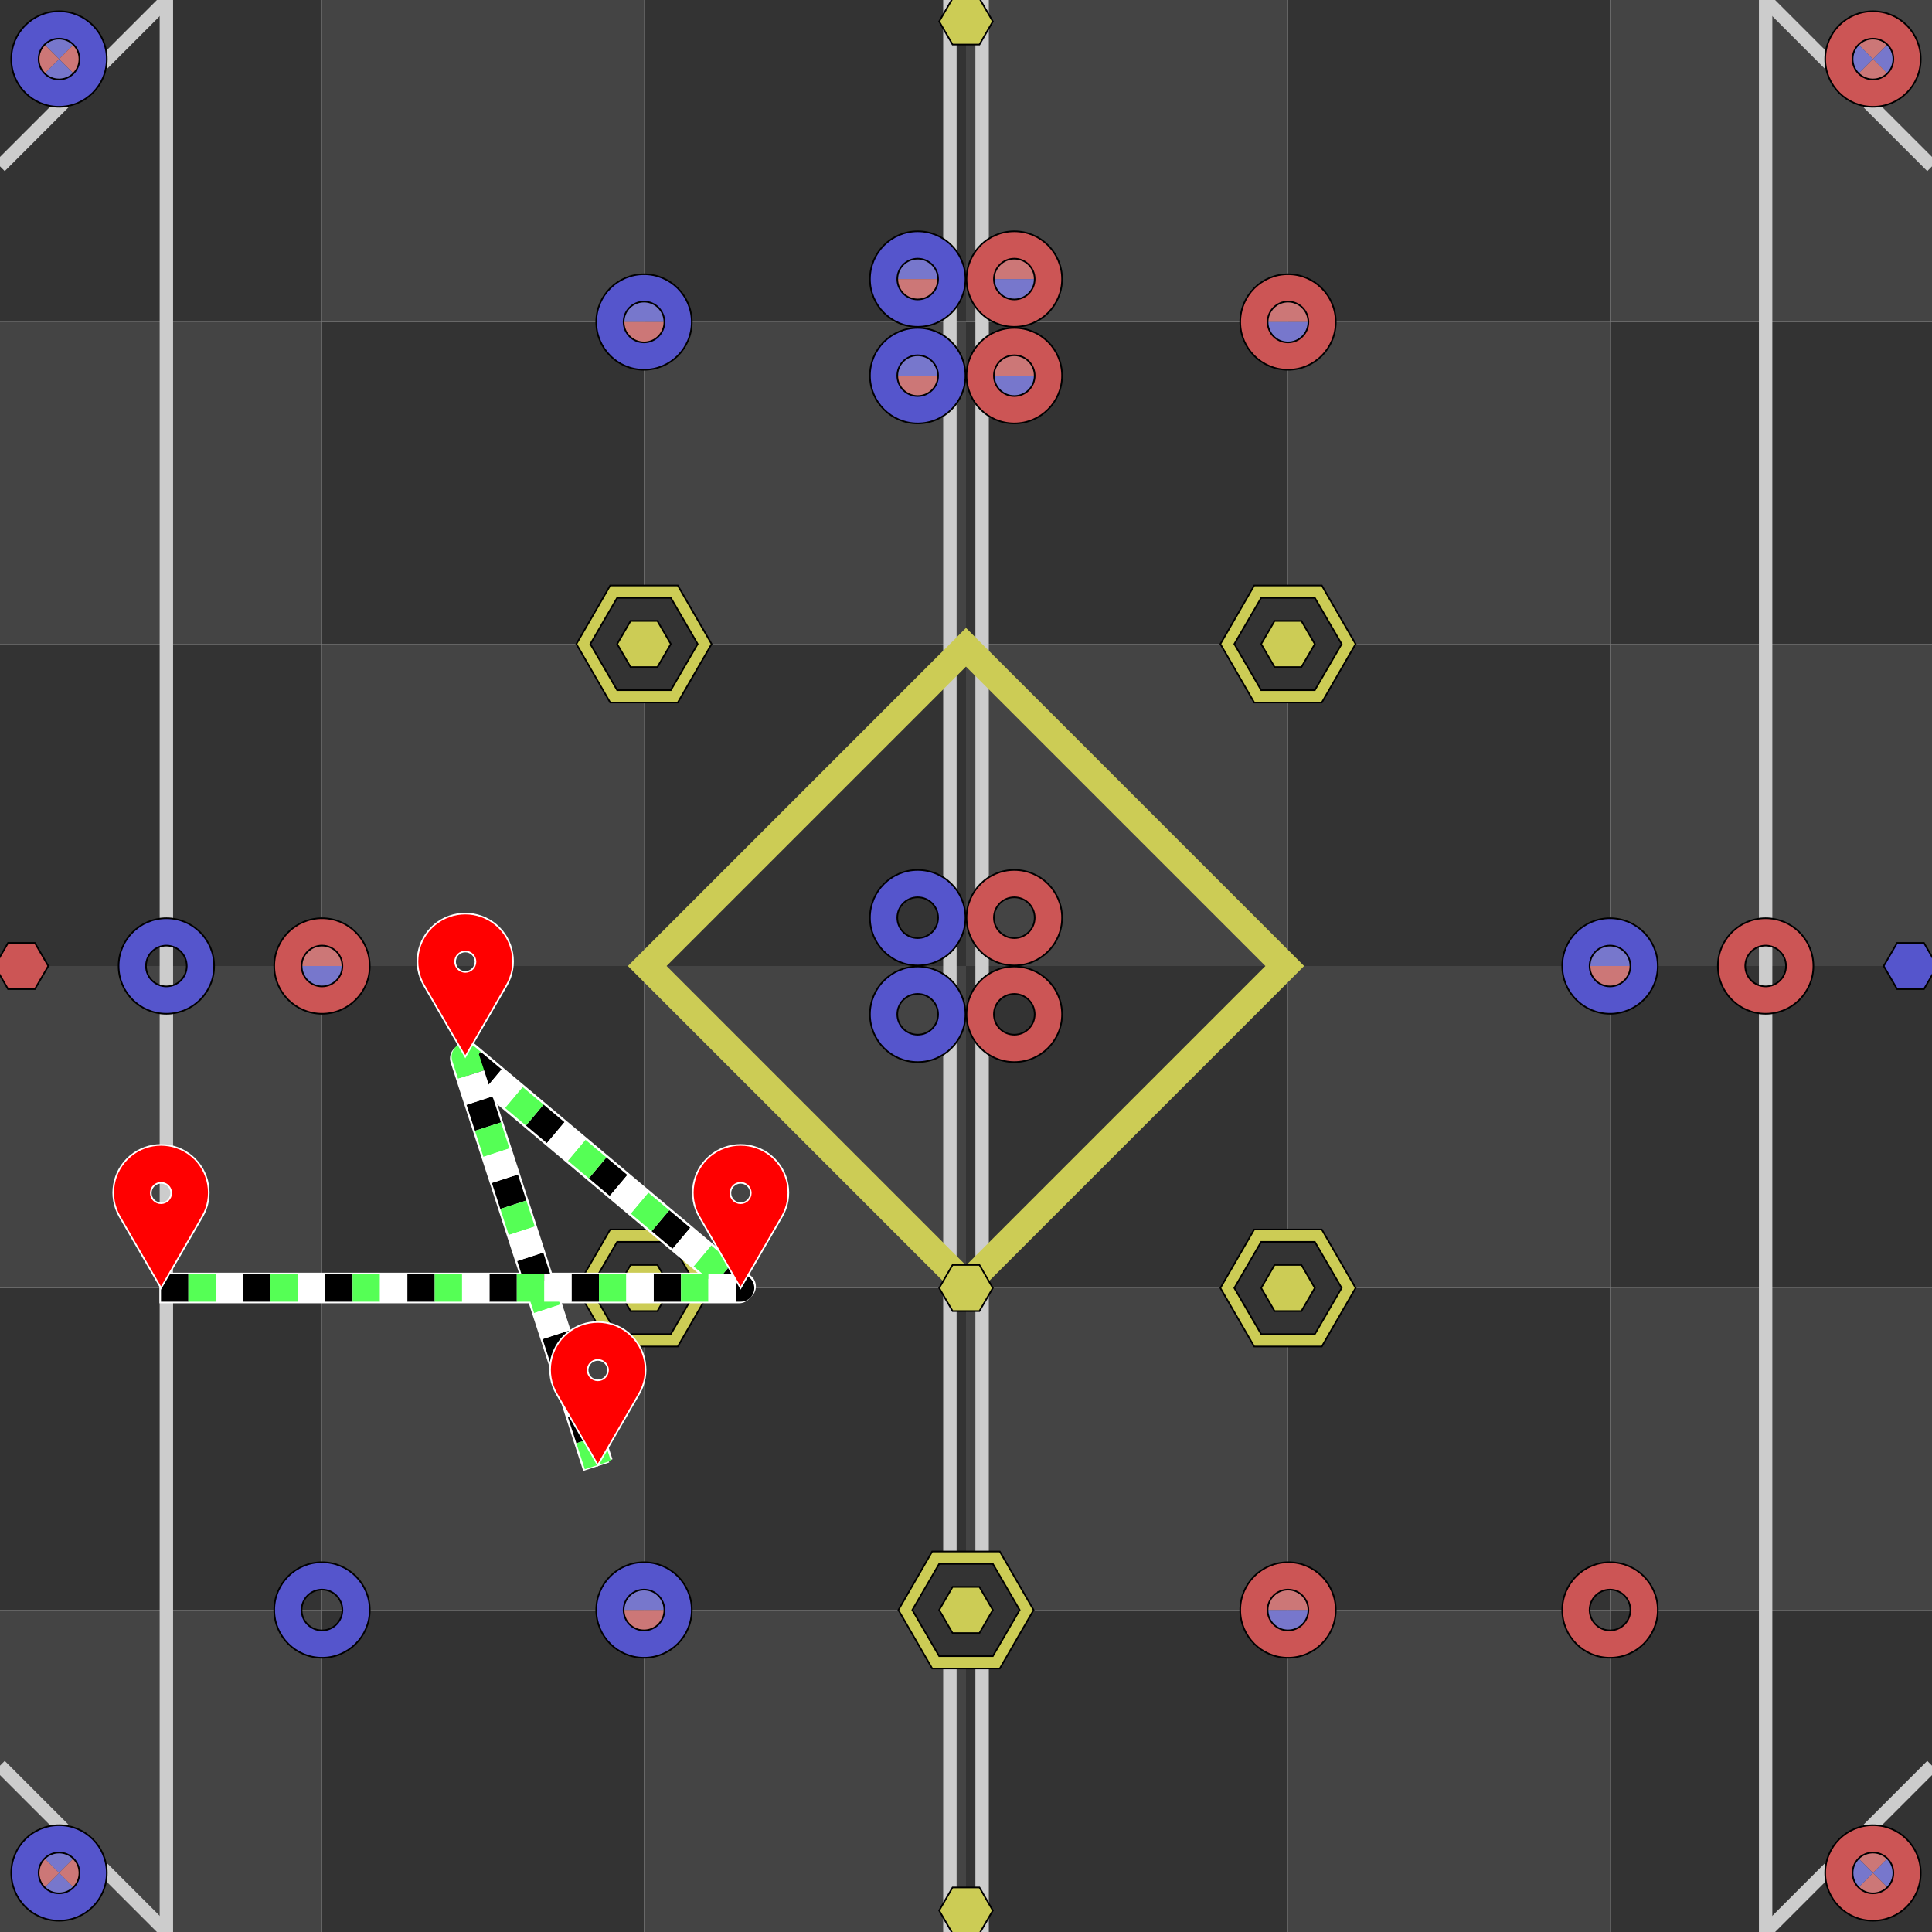
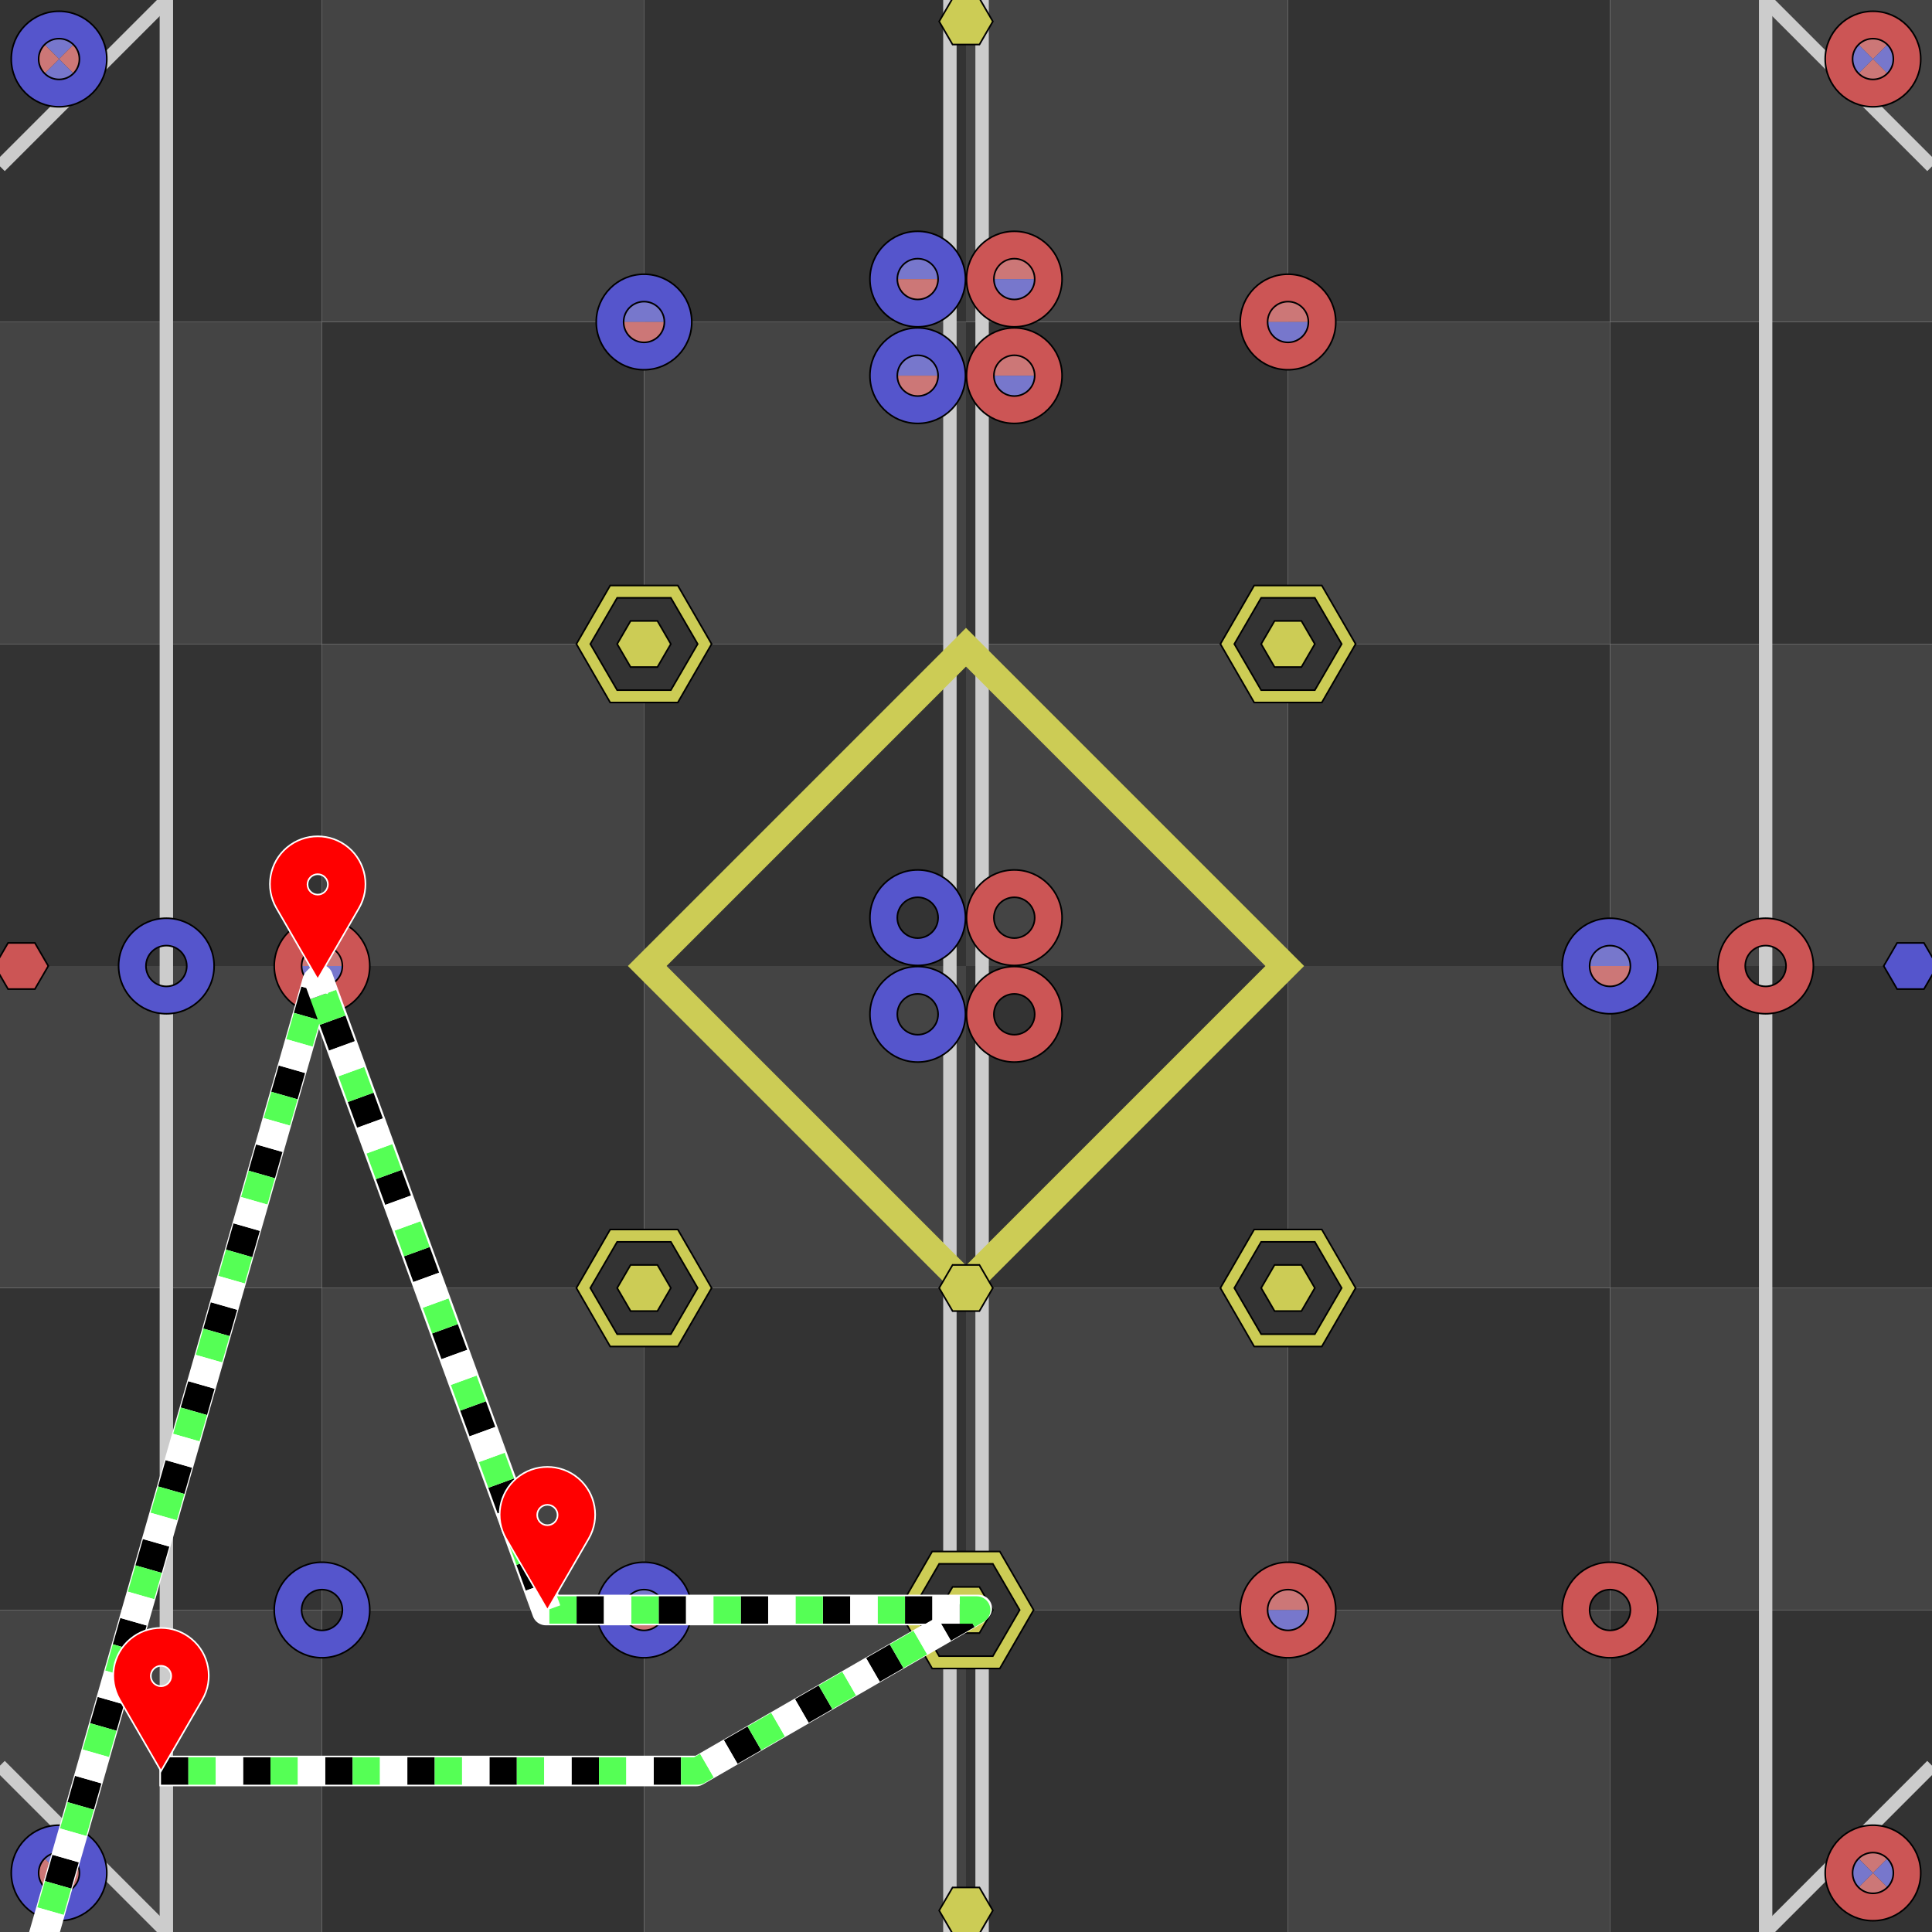
<svg xmlns="http://www.w3.org/2000/svg" version="1.1" width="600" height="600" viewBox="-1800 -1800 3600 3600">
  <g transform="scale(1, -1)">
    <rect x="-1800" y="-1800" width="600" height="600" fill="#444444" />
    <rect x="-1800" y="-1200" width="600" height="600" fill="#333333" />
    <rect x="-1800" y="-600" width="600" height="600" fill="#444444" />
    <rect x="-1800" y="0" width="600" height="600" fill="#333333" />
    <rect x="-1800" y="600" width="600" height="600" fill="#444444" />
    <rect x="-1800" y="1200" width="600" height="600" fill="#333333" />
    <rect x="-1200" y="-1800" width="600" height="600" fill="#333333" />
    <rect x="-1200" y="-1200" width="600" height="600" fill="#444444" />
    <rect x="-1200" y="-600" width="600" height="600" fill="#333333" />
    <rect x="-1200" y="0" width="600" height="600" fill="#444444" />
    <rect x="-1200" y="600" width="600" height="600" fill="#333333" />
    <rect x="-1200" y="1200" width="600" height="600" fill="#444444" />
    <rect x="-600" y="-1800" width="600" height="600" fill="#444444" />
    <rect x="-600" y="-1200" width="600" height="600" fill="#333333" />
    <rect x="-600" y="-600" width="600" height="600" fill="#444444" />
    <rect x="-600" y="0" width="600" height="600" fill="#333333" />
    <rect x="-600" y="600" width="600" height="600" fill="#444444" />
    <rect x="-600" y="1200" width="600" height="600" fill="#333333" />
    <rect x="0" y="-1800" width="600" height="600" fill="#333333" />
    <rect x="0" y="-1200" width="600" height="600" fill="#444444" />
    <rect x="0" y="-600" width="600" height="600" fill="#333333" />
    <rect x="0" y="0" width="600" height="600" fill="#444444" />
    <rect x="0" y="600" width="600" height="600" fill="#333333" />
    <rect x="0" y="1200" width="600" height="600" fill="#444444" />
    <rect x="600" y="-1800" width="600" height="600" fill="#444444" />
    <rect x="600" y="-1200" width="600" height="600" fill="#333333" />
    <rect x="600" y="-600" width="600" height="600" fill="#444444" />
    <rect x="600" y="0" width="600" height="600" fill="#333333" />
    <rect x="600" y="600" width="600" height="600" fill="#444444" />
    <rect x="600" y="1200" width="600" height="600" fill="#333333" />
    <rect x="1200" y="-1800" width="600" height="600" fill="#333333" />
    <rect x="1200" y="-1200" width="600" height="600" fill="#444444" />
    <rect x="1200" y="-600" width="600" height="600" fill="#333333" />
    <rect x="1200" y="0" width="600" height="600" fill="#444444" />
    <rect x="1200" y="600" width="600" height="600" fill="#333333" />
    <rect x="1200" y="1200" width="600" height="600" fill="#444444" />
    <line x1="-1490" y1="-1800" x2="-1490" y2="1800" stroke="#cccccc" stroke-width="25" />
    <line x1="-30" y1="-1800" x2="-30" y2="1800" stroke="#cccccc" stroke-width="25" />
    <line x1="30" y1="-1800" x2="30" y2="1800" stroke="#cccccc" stroke-width="25" />
    <line x1="1490" y1="-1800" x2="1490" y2="1800" stroke="#cccccc" stroke-width="25" />
    <line x1="-1800" y1="-1490" x2="-1490" y2="-1800" stroke="#cccccc" stroke-width="25" />
    <line x1="1800" y1="-1490" x2="1490" y2="-1800" stroke="#cccccc" stroke-width="25" />
    <line x1="-1800" y1="1490" x2="-1490" y2="1800" stroke="#cccccc" stroke-width="25" />
    <line x1="1800" y1="1490" x2="1490" y2="1800" stroke="#cccccc" stroke-width="25" />
    <rect x="-420" y="-420" width="840" height="840" transform="rotate(45)" stroke="#cccc55" fill="none" stroke-width="51" />
    <polygon points="-1710,0 -1735,43 -1785,43 -1810,0 -1785,-43 -1735,-43" fill="#cc5555" stroke="#000000" stroke-width="3" />
    <polygon points="1810,0 1785,43 1735,43 1710,0 1735,-43 1785,-43" fill="#5555cc" stroke="#000000" stroke-width="3" />
    <polygon points="50,1760 25,1803 -25,1803 -50,1760 -25,1717 25,1717" fill="#cccc55" stroke="#000000" stroke-width="3" />
    <polygon points="50,-600 25,-557 -25,-557 -50,-600 -25,-643 25,-643" fill="#cccc55" stroke="#000000" stroke-width="3" />
    <polygon points="50,-1760 25,-1717 -25,-1717 -50,-1760 -25,-1803 25,-1803" fill="#cccc55" stroke="#000000" stroke-width="3" />
    <polygon points="-474,600 -537,709 -663,709 -726,600 -663,491 -537,491" fill="#cccc55" stroke="#000000" stroke-width="3" />
    <polygon points="-500,600 -550,686 -650,686 -700,600 -650,514 -550,514" fill="#333333" stroke="#000000" stroke-width="3" />
    <polygon points="-550,600 -575,643 -625,643 -650,600 -625,557 -575,557" fill="#cccc55" stroke="#000000" stroke-width="3" />
    <polygon points="726,600 663,709 537,709 474,600 537,491 663,491" fill="#cccc55" stroke="#000000" stroke-width="3" />
    <polygon points="700,600 650,686 550,686 500,600 550,514 650,514" fill="#333333" stroke="#000000" stroke-width="3" />
    <polygon points="650,600 625,643 575,643 550,600 575,557 625,557" fill="#cccc55" stroke="#000000" stroke-width="3" />
    <polygon points="-474,-600 -537,-491 -663,-491 -726,-600 -663,-709 -537,-709" fill="#cccc55" stroke="#000000" stroke-width="3" />
    <polygon points="-500,-600 -550,-514 -650,-514 -700,-600 -650,-686 -550,-686" fill="#333333" stroke="#000000" stroke-width="3" />
    <polygon points="-550,-600 -575,-557 -625,-557 -650,-600 -625,-643 -575,-643" fill="#cccc55" stroke="#000000" stroke-width="3" />
    <polygon points="726,-600 663,-491 537,-491 474,-600 537,-709 663,-709" fill="#cccc55" stroke="#000000" stroke-width="3" />
    <polygon points="700,-600 650,-514 550,-514 500,-600 550,-686 650,-686" fill="#333333" stroke="#000000" stroke-width="3" />
    <polygon points="650,-600 625,-557 575,-557 550,-600 575,-643 625,-643" fill="#cccc55" stroke="#000000" stroke-width="3" />
    <polygon points="126,-1200 63,-1091 -63,-1091 -126,-1200 -63,-1309 63,-1309" fill="#cccc55" stroke="#000000" stroke-width="3" />
    <polygon points="100,-1200 50,-1114 -50,-1114 -100,-1200 -50,-1286 50,-1286" fill="#333333" stroke="#000000" stroke-width="3" />
    <polygon points="50,-1200 25,-1157 -25,-1157 -50,-1200 -25,-1243 25,-1243" fill="#cccc55" stroke="#000000" stroke-width="3" />
    <path d="M 1690,1690 l -63,63 a 89,89 0 0,0 126,0 z" fill="#cc7777" />
    <path d="M 1690,1690 l 63,63 a 89,89 0 0,0 0,-126 z" fill="#7777cc" />
    <path d="M 1690,1690 l 63,-63 a 89,89 0 0,0 -126,0 z" fill="#cc7777" />
    <path d="M 1690,1690 l -63,-63 a 89,89 0 0,0 0,126 z" fill="#7777cc" />
    <path d="M 1601,1690 a 89 89 0 0 0 178 0 a 89 89 0 0 0 -178 0 z m 51 0 a 38 38 0 0 0 76 0 a 38 38 0 0 0 -76 0 z" fill="#cc5555" stroke="#000000" stroke-width="3" fill-rule="evenodd" />
    <path d="M 1690,-1690 l -63,63 a 89,89 0 0,0 126,0 z" fill="#cc7777" />
    <path d="M 1690,-1690 l 63,63 a 89,89 0 0,0 0,-126 z" fill="#7777cc" />
    <path d="M 1690,-1690 l 63,-63 a 89,89 0 0,0 -126,0 z" fill="#cc7777" />
    <path d="M 1690,-1690 l -63,-63 a 89,89 0 0,0 0,126 z" fill="#7777cc" />
    <path d="M 1601,-1690 a 89 89 0 0 0 178 0 a 89 89 0 0 0 -178 0 z m 51 0 a 38 38 0 0 0 76 0 a 38 38 0 0 0 -76 0 z" fill="#cc5555" stroke="#000000" stroke-width="3" fill-rule="evenodd" />
    <path d="M -1690,1690 l -63,63 a 89,89 0 0,0 126,0 z" fill="#7777cc" />
    <path d="M -1690,1690 l 63,63 a 89,89 0 0,0 0,-126 z" fill="#cc7777" />
    <path d="M -1690,1690 l 63,-63 a 89,89 0 0,0 -126,0 z" fill="#7777cc" />
    <path d="M -1690,1690 l -63,-63 a 89,89 0 0,0 0,126 z" fill="#cc7777" />
    <path d="M -1779,1690 a 89 89 0 0 0 178 0 a 89 89 0 0 0 -178 0 z m 51 0 a 38 38 0 0 0 76 0 a 38 38 0 0 0 -76 0 z" fill="#5555cc" stroke="#000000" stroke-width="3" fill-rule="evenodd" />
    <path d="M -1690,-1690 l -63,63 a 89,89 0 0,0 126,0 z" fill="#7777cc" />
    <path d="M -1690,-1690 l 63,63 a 89,89 0 0,0 0,-126 z" fill="#cc7777" />
    <path d="M -1690,-1690 l 63,-63 a 89,89 0 0,0 -126,0 z" fill="#7777cc" />
    <path d="M -1690,-1690 l -63,-63 a 89,89 0 0,0 0,126 z" fill="#cc7777" />
    <path d="M -1779,-1690 a 89 89 0 0 0 178 0 a 89 89 0 0 0 -178 0 z m 51 0 a 38 38 0 0 0 76 0 a 38 38 0 0 0 -76 0 z" fill="#5555cc" stroke="#000000" stroke-width="3" fill-rule="evenodd" />
    <path d="M 1,1280 a 89,89 0 1,0 178,0" fill="#cc7777" />
    <path d="M 1,1280 a 89,89 0 1,1 178,0" fill="#7777cc" />
    <path d="M 1,1280 a 89 89 0 0 0 178 0 a 89 89 0 0 0 -178 0 z m 51 0 a 38 38 0 0 0 76 0 a 38 38 0 0 0 -76 0 z" fill="#cc5555" stroke="#000000" stroke-width="3" fill-rule="evenodd" />
    <path d="M 511,1200 a 89,89 0 1,0 178,0" fill="#cc7777" />
    <path d="M 511,1200 a 89,89 0 1,1 178,0" fill="#7777cc" />
    <path d="M 511,1200 a 89 89 0 0 0 178 0 a 89 89 0 0 0 -178 0 z m 51 0 a 38 38 0 0 0 76 0 a 38 38 0 0 0 -76 0 z" fill="#cc5555" stroke="#000000" stroke-width="3" fill-rule="evenodd" />
    <path d="M 1,1100 a 89,89 0 1,0 178,0" fill="#cc7777" />
    <path d="M 1,1100 a 89,89 0 1,1 178,0" fill="#7777cc" />
    <path d="M 1,1100 a 89 89 0 0 0 178 0 a 89 89 0 0 0 -178 0 z m 51 0 a 38 38 0 0 0 76 0 a 38 38 0 0 0 -76 0 z" fill="#cc5555" stroke="#000000" stroke-width="3" fill-rule="evenodd" />
    <path d="M -1289,0 a 89,89 0 1,0 178,0" fill="#cc7777" />
    <path d="M -1289,0 a 89,89 0 1,1 178,0" fill="#7777cc" />
    <path d="M -1289,0 a 89 89 0 0 0 178 0 a 89 89 0 0 0 -178 0 z m 51 0 a 38 38 0 0 0 76 0 a 38 38 0 0 0 -76 0 z" fill="#cc5555" stroke="#000000" stroke-width="3" fill-rule="evenodd" />
    <path d="M 511,-1200 a 89,89 0 1,0 178,0" fill="#cc7777" />
    <path d="M 511,-1200 a 89,89 0 1,1 178,0" fill="#7777cc" />
    <path d="M 511,-1200 a 89 89 0 0 0 178 0 a 89 89 0 0 0 -178 0 z m 51 0 a 38 38 0 0 0 76 0 a 38 38 0 0 0 -76 0 z" fill="#cc5555" stroke="#000000" stroke-width="3" fill-rule="evenodd" />
    <path d="M -179,1280 a 89,89 0 1,0 178,0" fill="#7777cc" />
    <path d="M -179,1280 a 89,89 0 1,1 178,0" fill="#cc7777" />
    <path d="M -179,1280 a 89 89 0 0 0 178 0 a 89 89 0 0 0 -178 0 z m 51 0 a 38 38 0 0 0 76 0 a 38 38 0 0 0 -76 0 z" fill="#5555cc" stroke="#000000" stroke-width="3" fill-rule="evenodd" />
    <path d="M -689,1200 a 89,89 0 1,0 178,0" fill="#7777cc" />
    <path d="M -689,1200 a 89,89 0 1,1 178,0" fill="#cc7777" />
    <path d="M -689,1200 a 89 89 0 0 0 178 0 a 89 89 0 0 0 -178 0 z m 51 0 a 38 38 0 0 0 76 0 a 38 38 0 0 0 -76 0 z" fill="#5555cc" stroke="#000000" stroke-width="3" fill-rule="evenodd" />
    <path d="M -179,1100 a 89,89 0 1,0 178,0" fill="#7777cc" />
    <path d="M -179,1100 a 89,89 0 1,1 178,0" fill="#cc7777" />
    <path d="M -179,1100 a 89 89 0 0 0 178 0 a 89 89 0 0 0 -178 0 z m 51 0 a 38 38 0 0 0 76 0 a 38 38 0 0 0 -76 0 z" fill="#5555cc" stroke="#000000" stroke-width="3" fill-rule="evenodd" />
    <path d="M 1111,0 a 89,89 0 1,0 178,0" fill="#7777cc" />
    <path d="M 1111,0 a 89,89 0 1,1 178,0" fill="#cc7777" />
    <path d="M 1111,0 a 89 89 0 0 0 178 0 a 89 89 0 0 0 -178 0 z m 51 0 a 38 38 0 0 0 76 0 a 38 38 0 0 0 -76 0 z" fill="#5555cc" stroke="#000000" stroke-width="3" fill-rule="evenodd" />
    <path d="M -689,-1200 a 89,89 0 1,0 178,0" fill="#7777cc" />
    <path d="M -689,-1200 a 89,89 0 1,1 178,0" fill="#cc7777" />
    <path d="M -689,-1200 a 89 89 0 0 0 178 0 a 89 89 0 0 0 -178 0 z m 51 0 a 38 38 0 0 0 76 0 a 38 38 0 0 0 -76 0 z" fill="#5555cc" stroke="#000000" stroke-width="3" fill-rule="evenodd" />
    <path d="M 1,90 a 89 89 0 0 0 178 0 a 89 89 0 0 0 -178 0 z m 51 0 a 38 38 0 0 0 76 0 a 38 38 0 0 0 -76 0 z" fill="#cc5555" stroke="#000000" stroke-width="3" fill-rule="evenodd" />
    <path d="M 1401,0 a 89 89 0 0 0 178 0 a 89 89 0 0 0 -178 0 z m 51 0 a 38 38 0 0 0 76 0 a 38 38 0 0 0 -76 0 z" fill="#cc5555" stroke="#000000" stroke-width="3" fill-rule="evenodd" />
    <path d="M 1,-90 a 89 89 0 0 0 178 0 a 89 89 0 0 0 -178 0 z m 51 0 a 38 38 0 0 0 76 0 a 38 38 0 0 0 -76 0 z" fill="#cc5555" stroke="#000000" stroke-width="3" fill-rule="evenodd" />
    <path d="M 1111,-1200 a 89 89 0 0 0 178 0 a 89 89 0 0 0 -178 0 z m 51 0 a 38 38 0 0 0 76 0 a 38 38 0 0 0 -76 0 z" fill="#cc5555" stroke="#000000" stroke-width="3" fill-rule="evenodd" />
    <path d="M -179,90 a 89 89 0 0 0 178 0 a 89 89 0 0 0 -178 0 z m 51 0 a 38 38 0 0 0 76 0 a 38 38 0 0 0 -76 0 z" fill="#5555cc" stroke="#000000" stroke-width="3" fill-rule="evenodd" />
    <path d="M -1579,0 a 89 89 0 0 0 178 0 a 89 89 0 0 0 -178 0 z m 51 0 a 38 38 0 0 0 76 0 a 38 38 0 0 0 -76 0 z" fill="#5555cc" stroke="#000000" stroke-width="3" fill-rule="evenodd" />
    <path d="M -179,-90 a 89 89 0 0 0 178 0 a 89 89 0 0 0 -178 0 z m 51 0 a 38 38 0 0 0 76 0 a 38 38 0 0 0 -76 0 z" fill="#5555cc" stroke="#000000" stroke-width="3" fill-rule="evenodd" />
    <path d="M -1289,-1200 a 89 89 0 0 0 178 0 a 89 89 0 0 0 -178 0 z m 51 0 a 38 38 0 0 0 76 0 a 38 38 0 0 0 -76 0 z" fill="#5555cc" stroke="#000000" stroke-width="3" fill-rule="evenodd" />
-     <polyline points="-1497,-597 -417,-597 -930,-166 -683,-927" fill="none" stroke="#ffffff" stroke-width="51" stroke-linejoin="round" />
-     <polyline points="-1503,-603 -423,-603 -936,-172 -689,-933" fill="none" stroke="#ffffff" stroke-width="51" stroke-linejoin="round" />
-     <polyline points="-1500,-600 -420,-600 -933,-169 -686,-930" fill="none" stroke="#000000" stroke-width="51" stroke-dasharray="51,102" stroke-linejoin="round" />
-     <polyline points="-1500,-600 -420,-600 -933,-169 -686,-930" fill="none" stroke="#55ff55" stroke-width="51" stroke-dasharray="51,102" stroke-dashoffset="102" stroke-linejoin="round" />
-     <polyline points="-1500,-600 -420,-600 -933,-169 -686,-930" fill="none" stroke="#ffffff" stroke-width="51" stroke-dasharray="51,102" stroke-dashoffset="51" stroke-linejoin="round" />
-     <path d="M -1500,-600 l -77 133 a 89 89 0 1 0 154 0 z m -19 177 a 19 19 0 0 0 38 0 a 19 19 0 0 0 -38 0 z" fill="#ff0000" stroke="#ffffff" stroke-width="3" fill-rule="evenodd" />
-     <path d="M -420,-600 l -77 133 a 89 89 0 1 0 154 0 z m -19 177 a 19 19 0 0 0 38 0 a 19 19 0 0 0 -38 0 z" fill="#ff0000" stroke="#ffffff" stroke-width="3" fill-rule="evenodd" />
-     <path d="M -933,-169 l -77 133 a 89 89 0 1 0 154 0 z m -19 177 a 19 19 0 0 0 38 0 a 19 19 0 0 0 -38 0 z" fill="#ff0000" stroke="#ffffff" stroke-width="3" fill-rule="evenodd" />
-     <path d="M -686,-930 l -77 133 a 89 89 0 1 0 154 0 z m -19 177 a 19 19 0 0 0 38 0 a 19 19 0 0 0 -38 0 z" fill="#ff0000" stroke="#ffffff" stroke-width="3" fill-rule="evenodd" />
+     <polyline points="-1497,-1497 -497,-1497 23,-1197 -777,-1197 -1205,-22 -2032,-2906 -2587,-3281 -1788,-3253" fill="none" stroke="#ffffff" stroke-width="51" stroke-linejoin="round" />
+     <polyline points="-1503,-1503 -503,-1503 17,-1203 -783,-1203 -1211,-28 -2038,-2912 -2593,-3287 -1794,-3259" fill="none" stroke="#ffffff" stroke-width="51" stroke-linejoin="round" />
+     <polyline points="-1500,-1500 -500,-1500 20,-1200 -780,-1200 -1208,-25 -2035,-2909 -2590,-3284 -1791,-3256" fill="none" stroke="#000000" stroke-width="51" stroke-dasharray="51,102" stroke-linejoin="round" />
+     <polyline points="-1500,-1500 -500,-1500 20,-1200 -780,-1200 -1208,-25 -2035,-2909 -2590,-3284 -1791,-3256" fill="none" stroke="#55ff55" stroke-width="51" stroke-dasharray="51,102" stroke-dashoffset="102" stroke-linejoin="round" />
+     <polyline points="-1500,-1500 -500,-1500 20,-1200 -780,-1200 -1208,-25 -2035,-2909 -2590,-3284 -1791,-3256" fill="none" stroke="#ffffff" stroke-width="51" stroke-dasharray="51,102" stroke-dashoffset="51" stroke-linejoin="round" />
+     <path d="M -1500,-1500 l -77 133 a 89 89 0 1 0 154 0 z m -19 177 a 19 19 0 0 0 38 0 a 19 19 0 0 0 -38 0 z" fill="#ff0000" stroke="#ffffff" stroke-width="3" fill-rule="evenodd" />
+     <path d="M -780,-1200 l -77 133 a 89 89 0 1 0 154 0 z m -19 177 a 19 19 0 0 0 38 0 a 19 19 0 0 0 -38 0 z" fill="#ff0000" stroke="#ffffff" stroke-width="3" fill-rule="evenodd" />
+     <path d="M -1208,-25 l -77 133 a 89 89 0 1 0 154 0 z m -19 177 a 19 19 0 0 0 38 0 a 19 19 0 0 0 -38 0 z" fill="#ff0000" stroke="#ffffff" stroke-width="3" fill-rule="evenodd" />
+     <path d="M -2035,-2909 l -77 133 a 89 89 0 1 0 154 0 z m -19 177 a 19 19 0 0 0 38 0 a 19 19 0 0 0 -38 0 z" fill="#ff0000" stroke="#ffffff" stroke-width="3" fill-rule="evenodd" />
+     <path d="M -2590,-3284 l -77 133 a 89 89 0 1 0 154 0 z m -19 177 a 19 19 0 0 0 38 0 a 19 19 0 0 0 -38 0 z" fill="#ff0000" stroke="#ffffff" stroke-width="3" fill-rule="evenodd" />
+     <path d="M -1791,-3256 l -77 133 a 89 89 0 1 0 154 0 z m -19 177 a 19 19 0 0 0 38 0 a 19 19 0 0 0 -38 0 z" fill="#ff0000" stroke="#ffffff" stroke-width="3" fill-rule="evenodd" />
  </g>
</svg>
